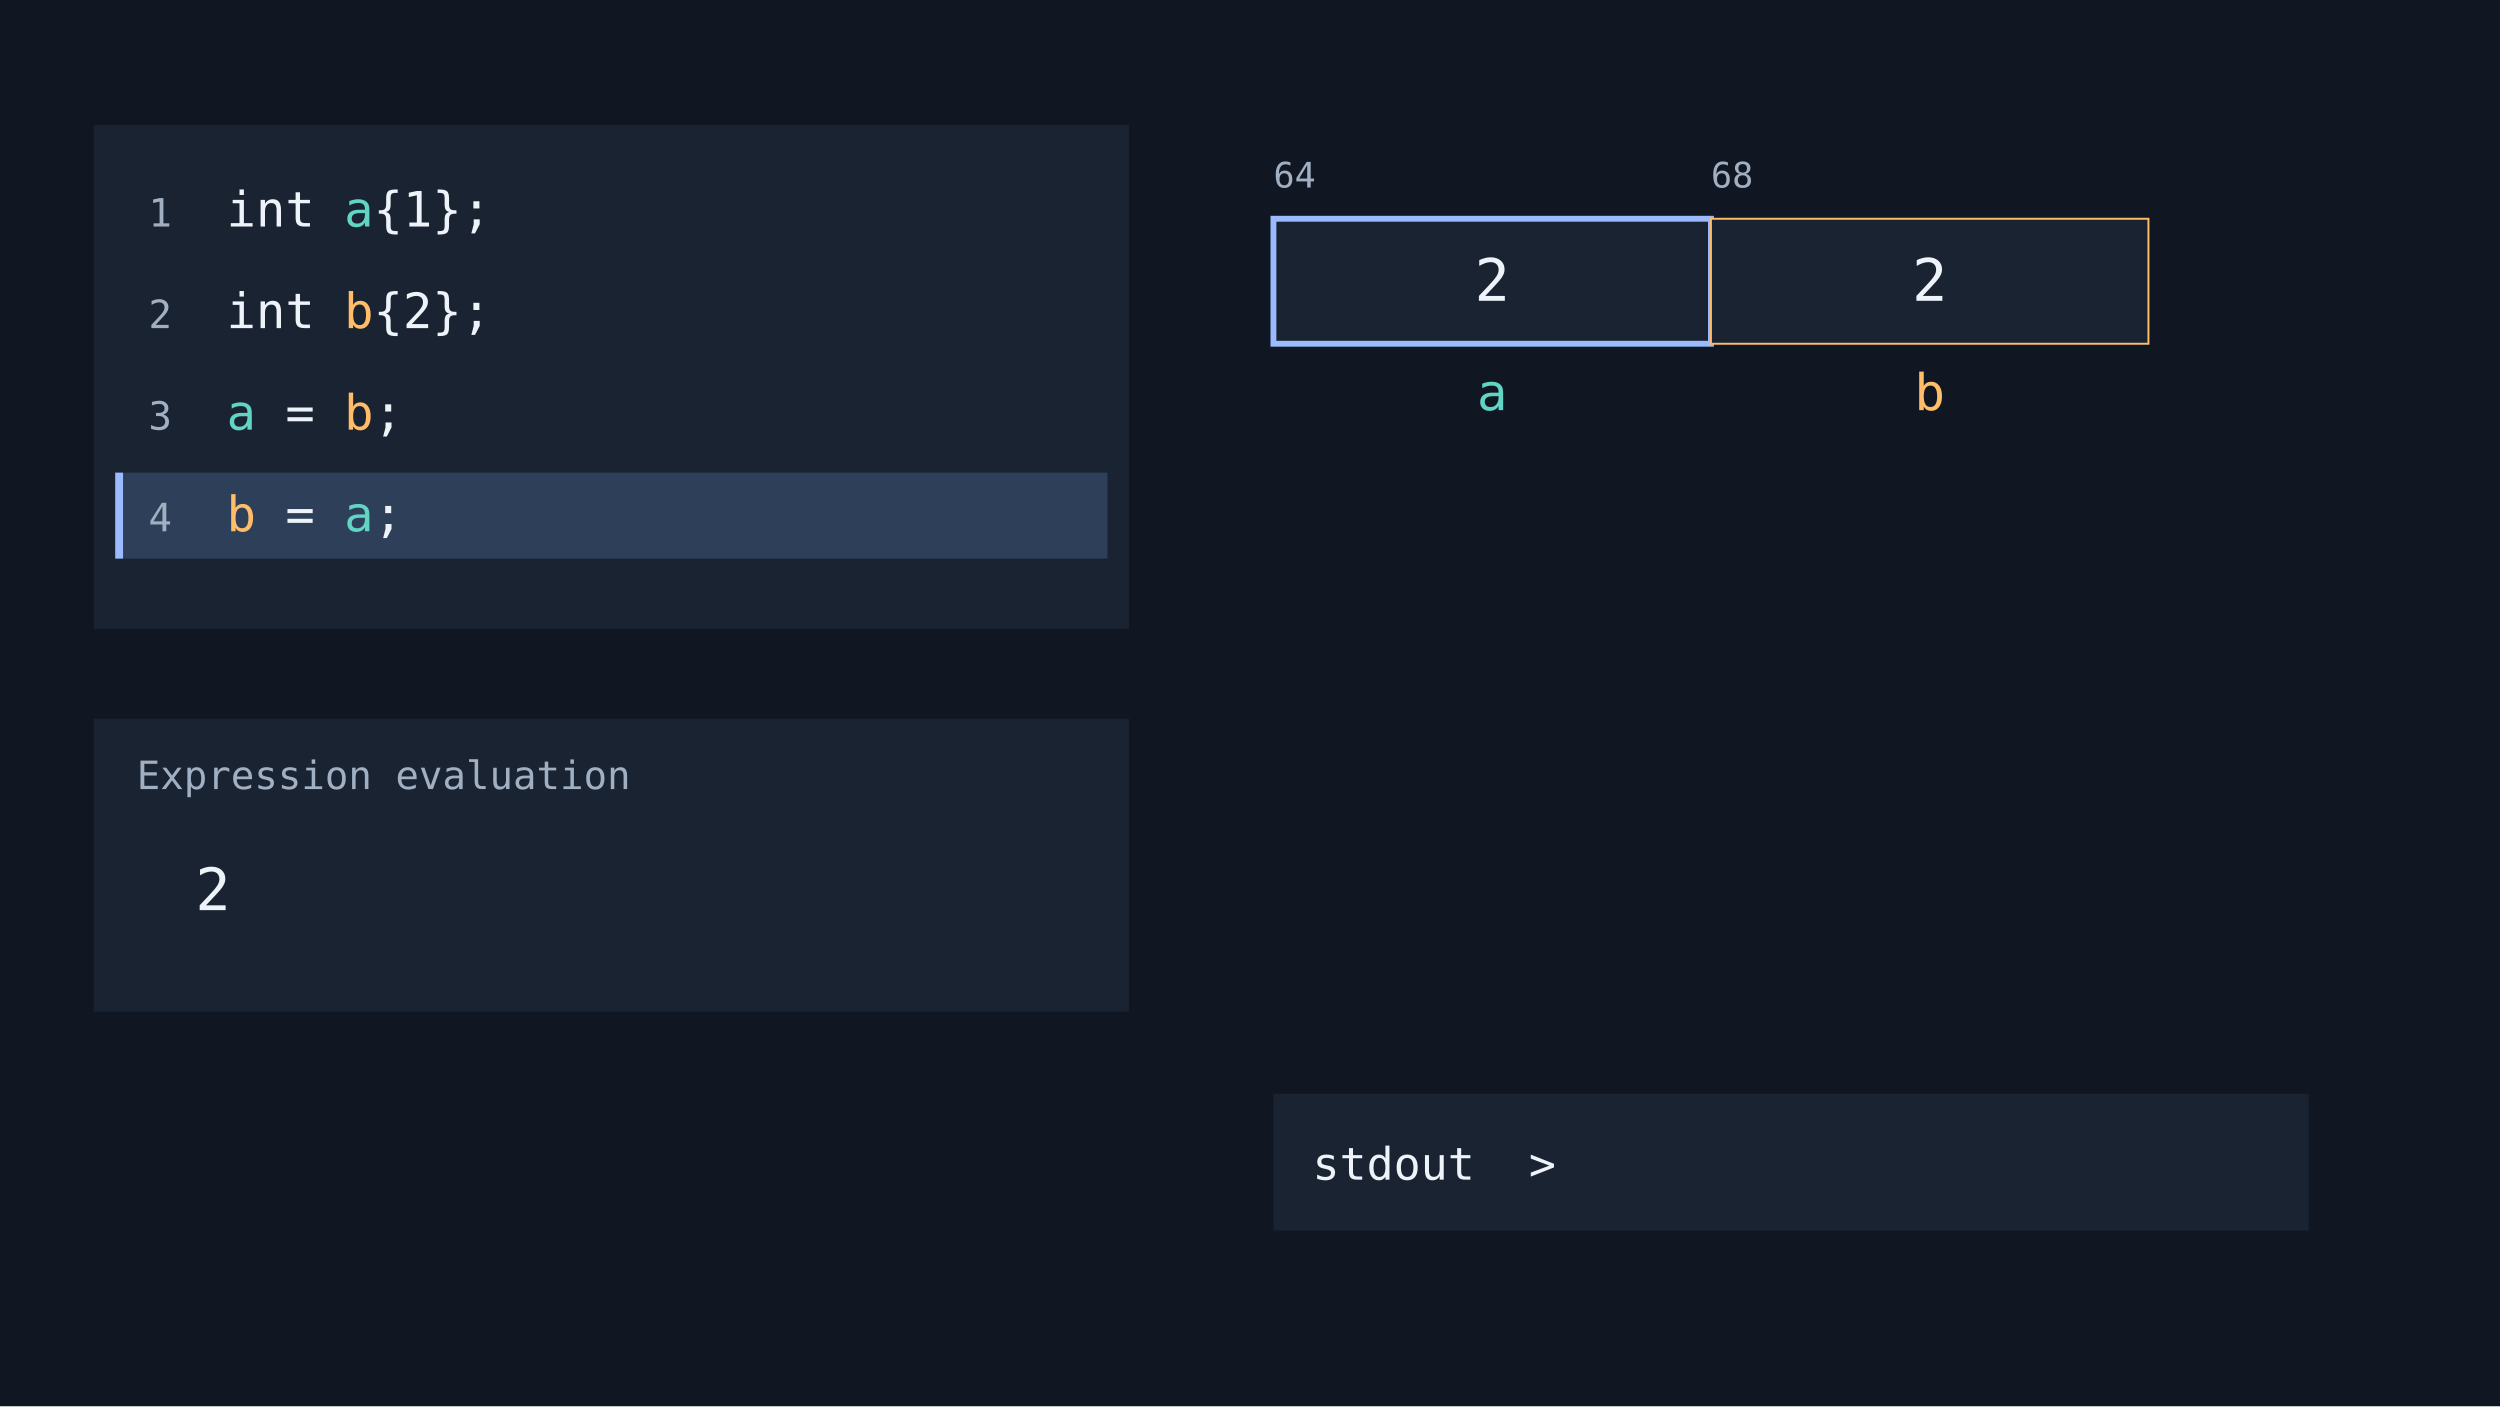
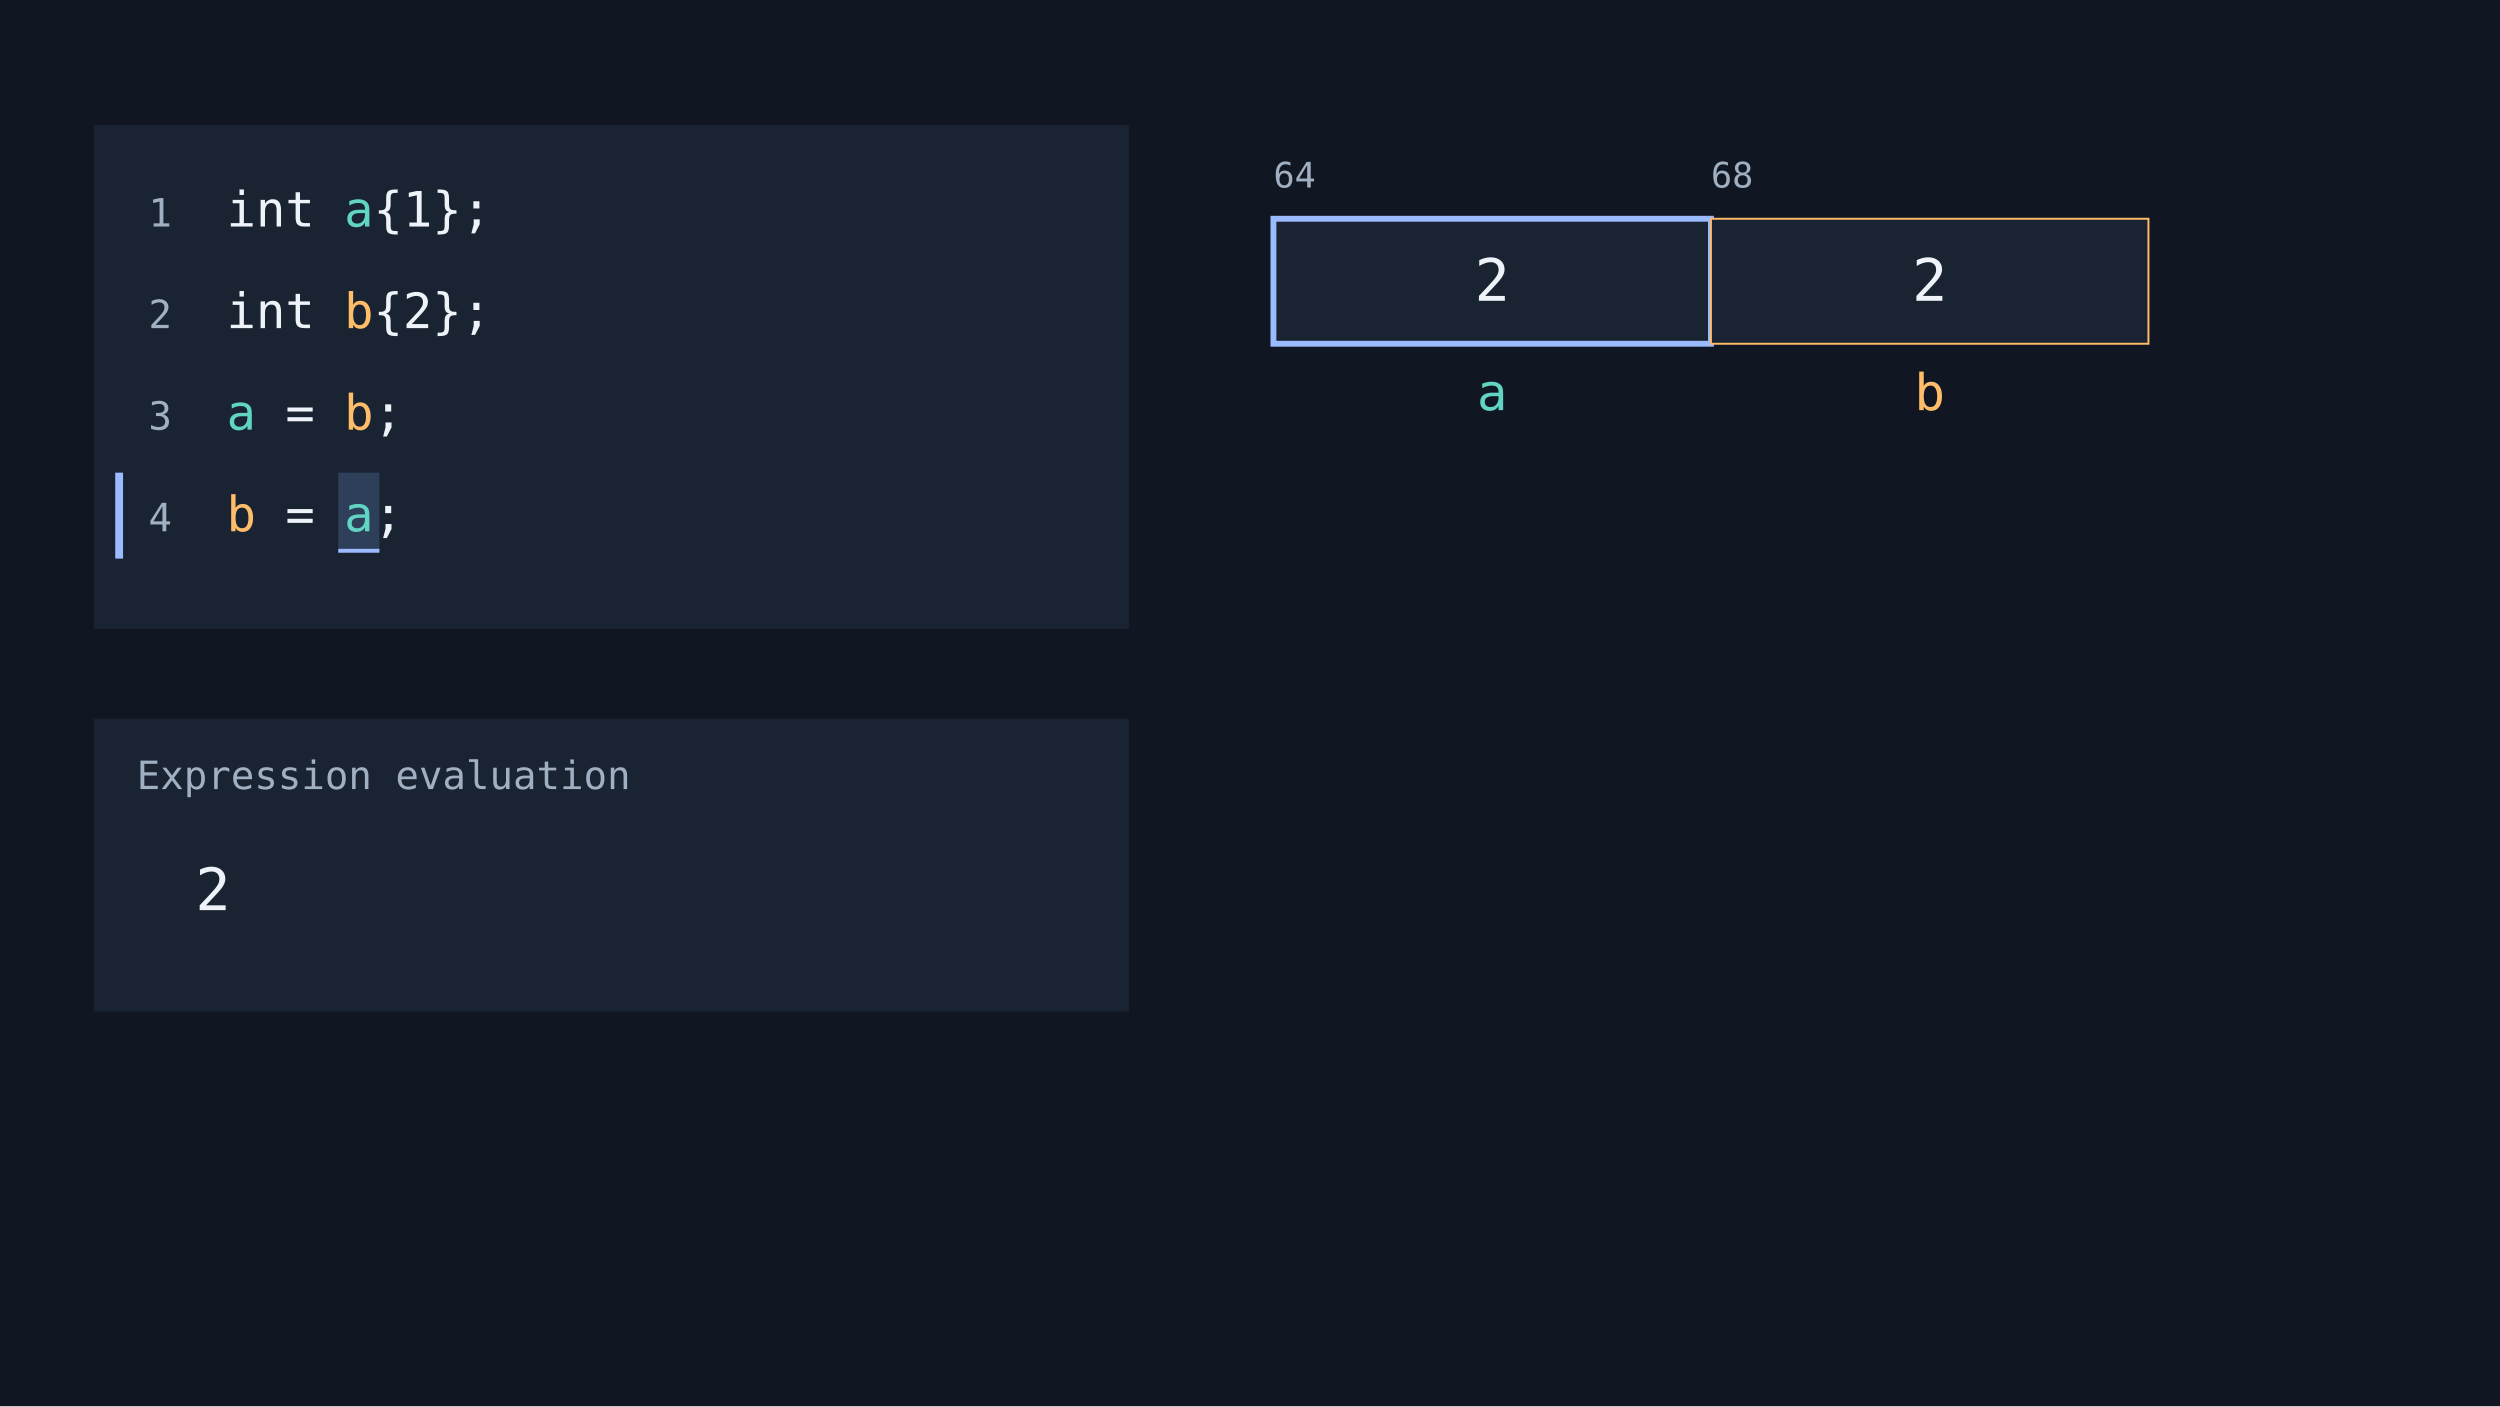
<svg xmlns="http://www.w3.org/2000/svg" viewBox="0 0 1280 720" width="1280" height="720" role="img">
  <rect x="0" y="0" width="1280" height="720" fill="#101722" stroke="none" stroke-width="1" />
  <rect x="48" y="64" width="530" height="258" fill="#192331" stroke="none" stroke-width="1" />
  <rect x="48" y="368" width="530" height="150" fill="#192331" stroke="none" stroke-width="1" />
  <text x="70" y="404" font-family="DejaVu Sans Mono,monospace" font-size="20" fill="#a0afc2" xml:space="preserve">Expression evaluation</text>
  <text x="100" y="466" font-family="DejaVu Sans Mono,monospace" font-size="30" fill="#eef3fa" xml:space="preserve">2</text>
  <text x="76" y="116" font-family="DejaVu Sans Mono,monospace" font-size="20" fill="#a0afc2" xml:space="preserve">1</text>
  <text x="116" y="116" font-family="DejaVu Sans Mono,monospace" font-size="25" fill="#eef3fa" xml:space="preserve" />
  <text x="116.0" y="116" font-family="DejaVu Sans Mono,monospace" font-size="25" fill="#eef3fa" xml:space="preserve">int</text>
  <text x="161.15" y="116" font-family="DejaVu Sans Mono,monospace" font-size="25" fill="#eef3fa" xml:space="preserve"> </text>
  <text x="176.2" y="116" font-family="DejaVu Sans Mono,monospace" font-size="25" fill="#61d4c4" xml:space="preserve">a</text>
  <text x="191.25" y="116" font-family="DejaVu Sans Mono,monospace" font-size="25" fill="#eef3fa" xml:space="preserve">{1};</text>
  <text x="76" y="168" font-family="DejaVu Sans Mono,monospace" font-size="20" fill="#a0afc2" xml:space="preserve">2</text>
  <text x="116" y="168" font-family="DejaVu Sans Mono,monospace" font-size="25" fill="#eef3fa" xml:space="preserve" />
  <text x="116.0" y="168" font-family="DejaVu Sans Mono,monospace" font-size="25" fill="#eef3fa" xml:space="preserve">int</text>
  <text x="161.15" y="168" font-family="DejaVu Sans Mono,monospace" font-size="25" fill="#eef3fa" xml:space="preserve"> </text>
  <text x="176.2" y="168" font-family="DejaVu Sans Mono,monospace" font-size="25" fill="#ffbd69" xml:space="preserve">b</text>
  <text x="191.25" y="168" font-family="DejaVu Sans Mono,monospace" font-size="25" fill="#eef3fa" xml:space="preserve">{2};</text>
  <text x="76" y="220" font-family="DejaVu Sans Mono,monospace" font-size="20" fill="#a0afc2" xml:space="preserve">3</text>
  <text x="116" y="220" font-family="DejaVu Sans Mono,monospace" font-size="25" fill="#eef3fa" xml:space="preserve" />
  <text x="116.0" y="220" font-family="DejaVu Sans Mono,monospace" font-size="25" fill="#61d4c4" xml:space="preserve">a</text>
  <text x="131.05" y="220" font-family="DejaVu Sans Mono,monospace" font-size="25" fill="#eef3fa" xml:space="preserve"> = </text>
  <text x="176.2" y="220" font-family="DejaVu Sans Mono,monospace" font-size="25" fill="#ffbd69" xml:space="preserve">b</text>
  <text x="191.25" y="220" font-family="DejaVu Sans Mono,monospace" font-size="25" fill="#eef3fa" xml:space="preserve">;</text>
-   <rect x="59" y="242" width="508" height="44" fill="#2e4059" stroke="none" stroke-width="1" />
  <rect x="59" y="242" width="4" height="44" fill="#9cbaff" stroke="none" stroke-width="1" />
+   <rect x="173.2" y="242" width="21.05" height="40" fill="#2e4059" stroke="none" stroke-width="1" />
+   <line x1="173.2" y1="282" x2="194.25" y2="282" stroke="#9cbaff" stroke-width="2" />
  <text x="76" y="272" font-family="DejaVu Sans Mono,monospace" font-size="20" fill="#a0afc2" xml:space="preserve">4</text>
  <text x="116" y="272" font-family="DejaVu Sans Mono,monospace" font-size="25" fill="#eef3fa" xml:space="preserve" />
  <text x="116.0" y="272" font-family="DejaVu Sans Mono,monospace" font-size="25" fill="#ffbd69" xml:space="preserve">b</text>
  <text x="131.05" y="272" font-family="DejaVu Sans Mono,monospace" font-size="25" fill="#eef3fa" xml:space="preserve"> = </text>
  <text x="176.2" y="272" font-family="DejaVu Sans Mono,monospace" font-size="25" fill="#61d4c4" xml:space="preserve">a</text>
  <text x="191.25" y="272" font-family="DejaVu Sans Mono,monospace" font-size="25" fill="#eef3fa" xml:space="preserve">;</text>
  <text x="652" y="96" font-family="DejaVu Sans Mono,monospace" font-size="18" fill="#a0afc2" xml:space="preserve">64</text>
  <text x="756.174" y="210" font-family="DejaVu Sans Mono,monospace" font-size="26" fill="#61d4c4" xml:space="preserve">a</text>
  <rect x="652" y="112" width="224.0" height="64" fill="#192331" stroke="#9cbaff" stroke-width="3" />
  <text x="754.97" y="154" font-family="DejaVu Sans Mono,monospace" font-size="30" fill="#eef3fa" xml:space="preserve">2</text>
  <text x="876.0" y="96" font-family="DejaVu Sans Mono,monospace" font-size="18" fill="#a0afc2" xml:space="preserve">68</text>
  <text x="980.174" y="210" font-family="DejaVu Sans Mono,monospace" font-size="26" fill="#ffbd69" xml:space="preserve">b</text>
  <rect x="876.0" y="112" width="224.0" height="64" fill="#192331" stroke="#ffbd69" stroke-width="1" />
  <text x="978.97" y="154" font-family="DejaVu Sans Mono,monospace" font-size="30" fill="#eef3fa" xml:space="preserve">2</text>
-   <rect x="652" y="560" width="530" height="70" fill="#192331" stroke="none" stroke-width="1" />
-   <text x="672" y="604" font-family="DejaVu Sans Mono,monospace" font-size="23" fill="#eef3fa" xml:space="preserve">stdout  &gt; </text>
</svg>
